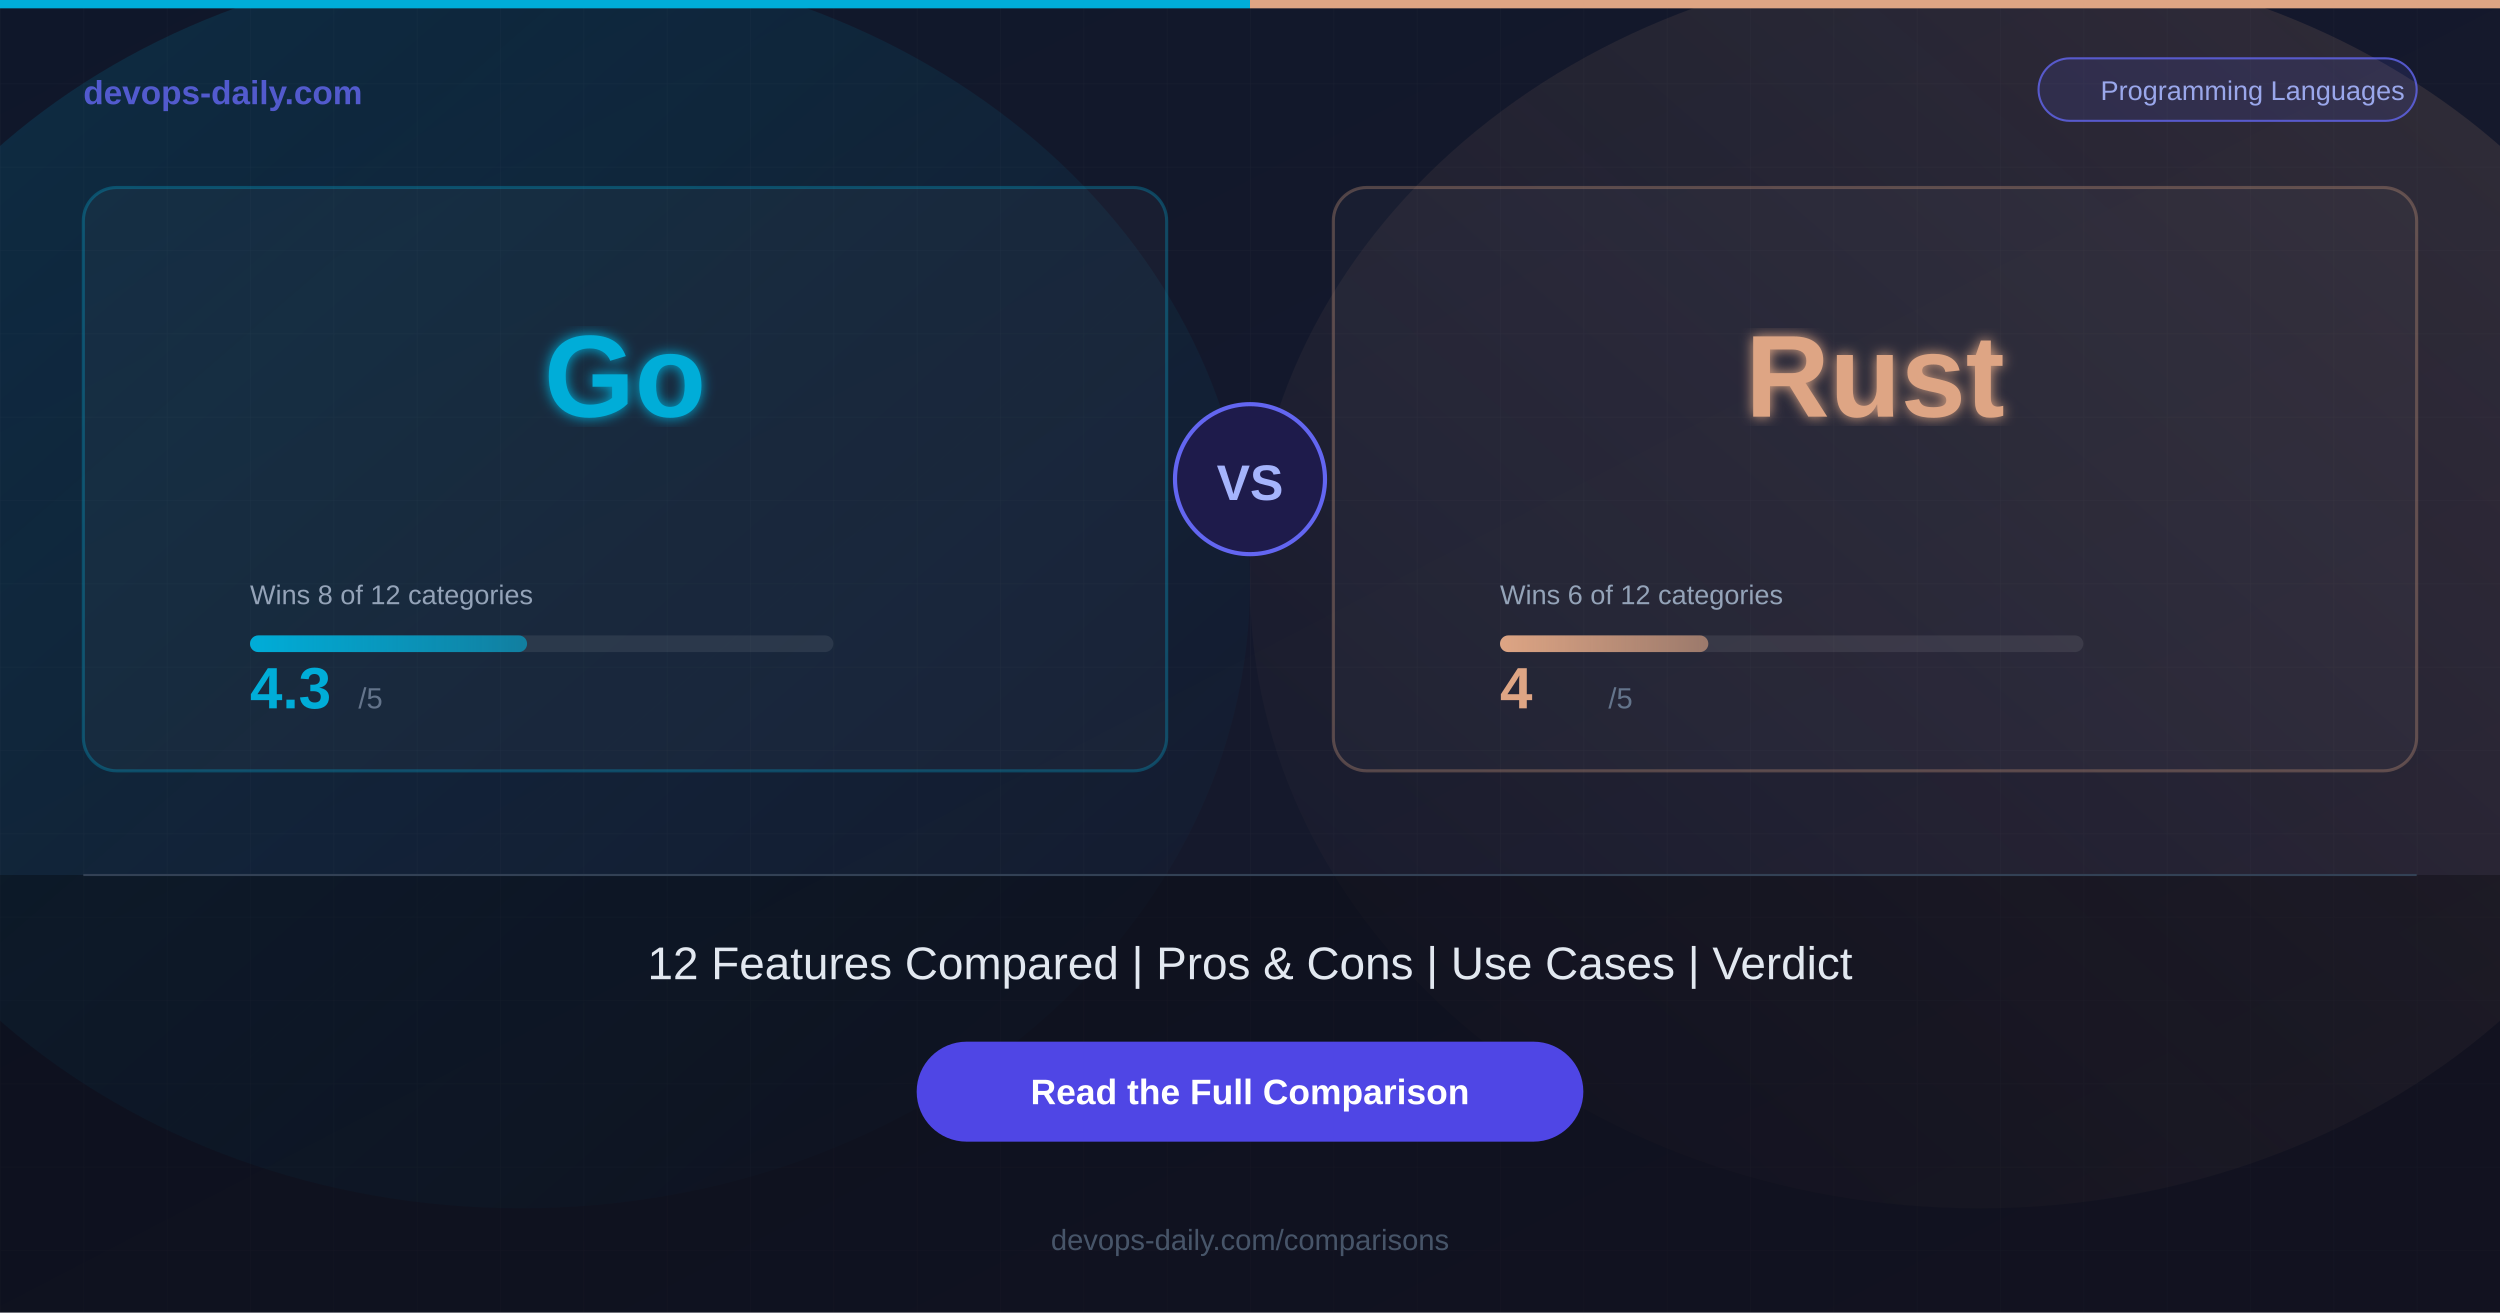
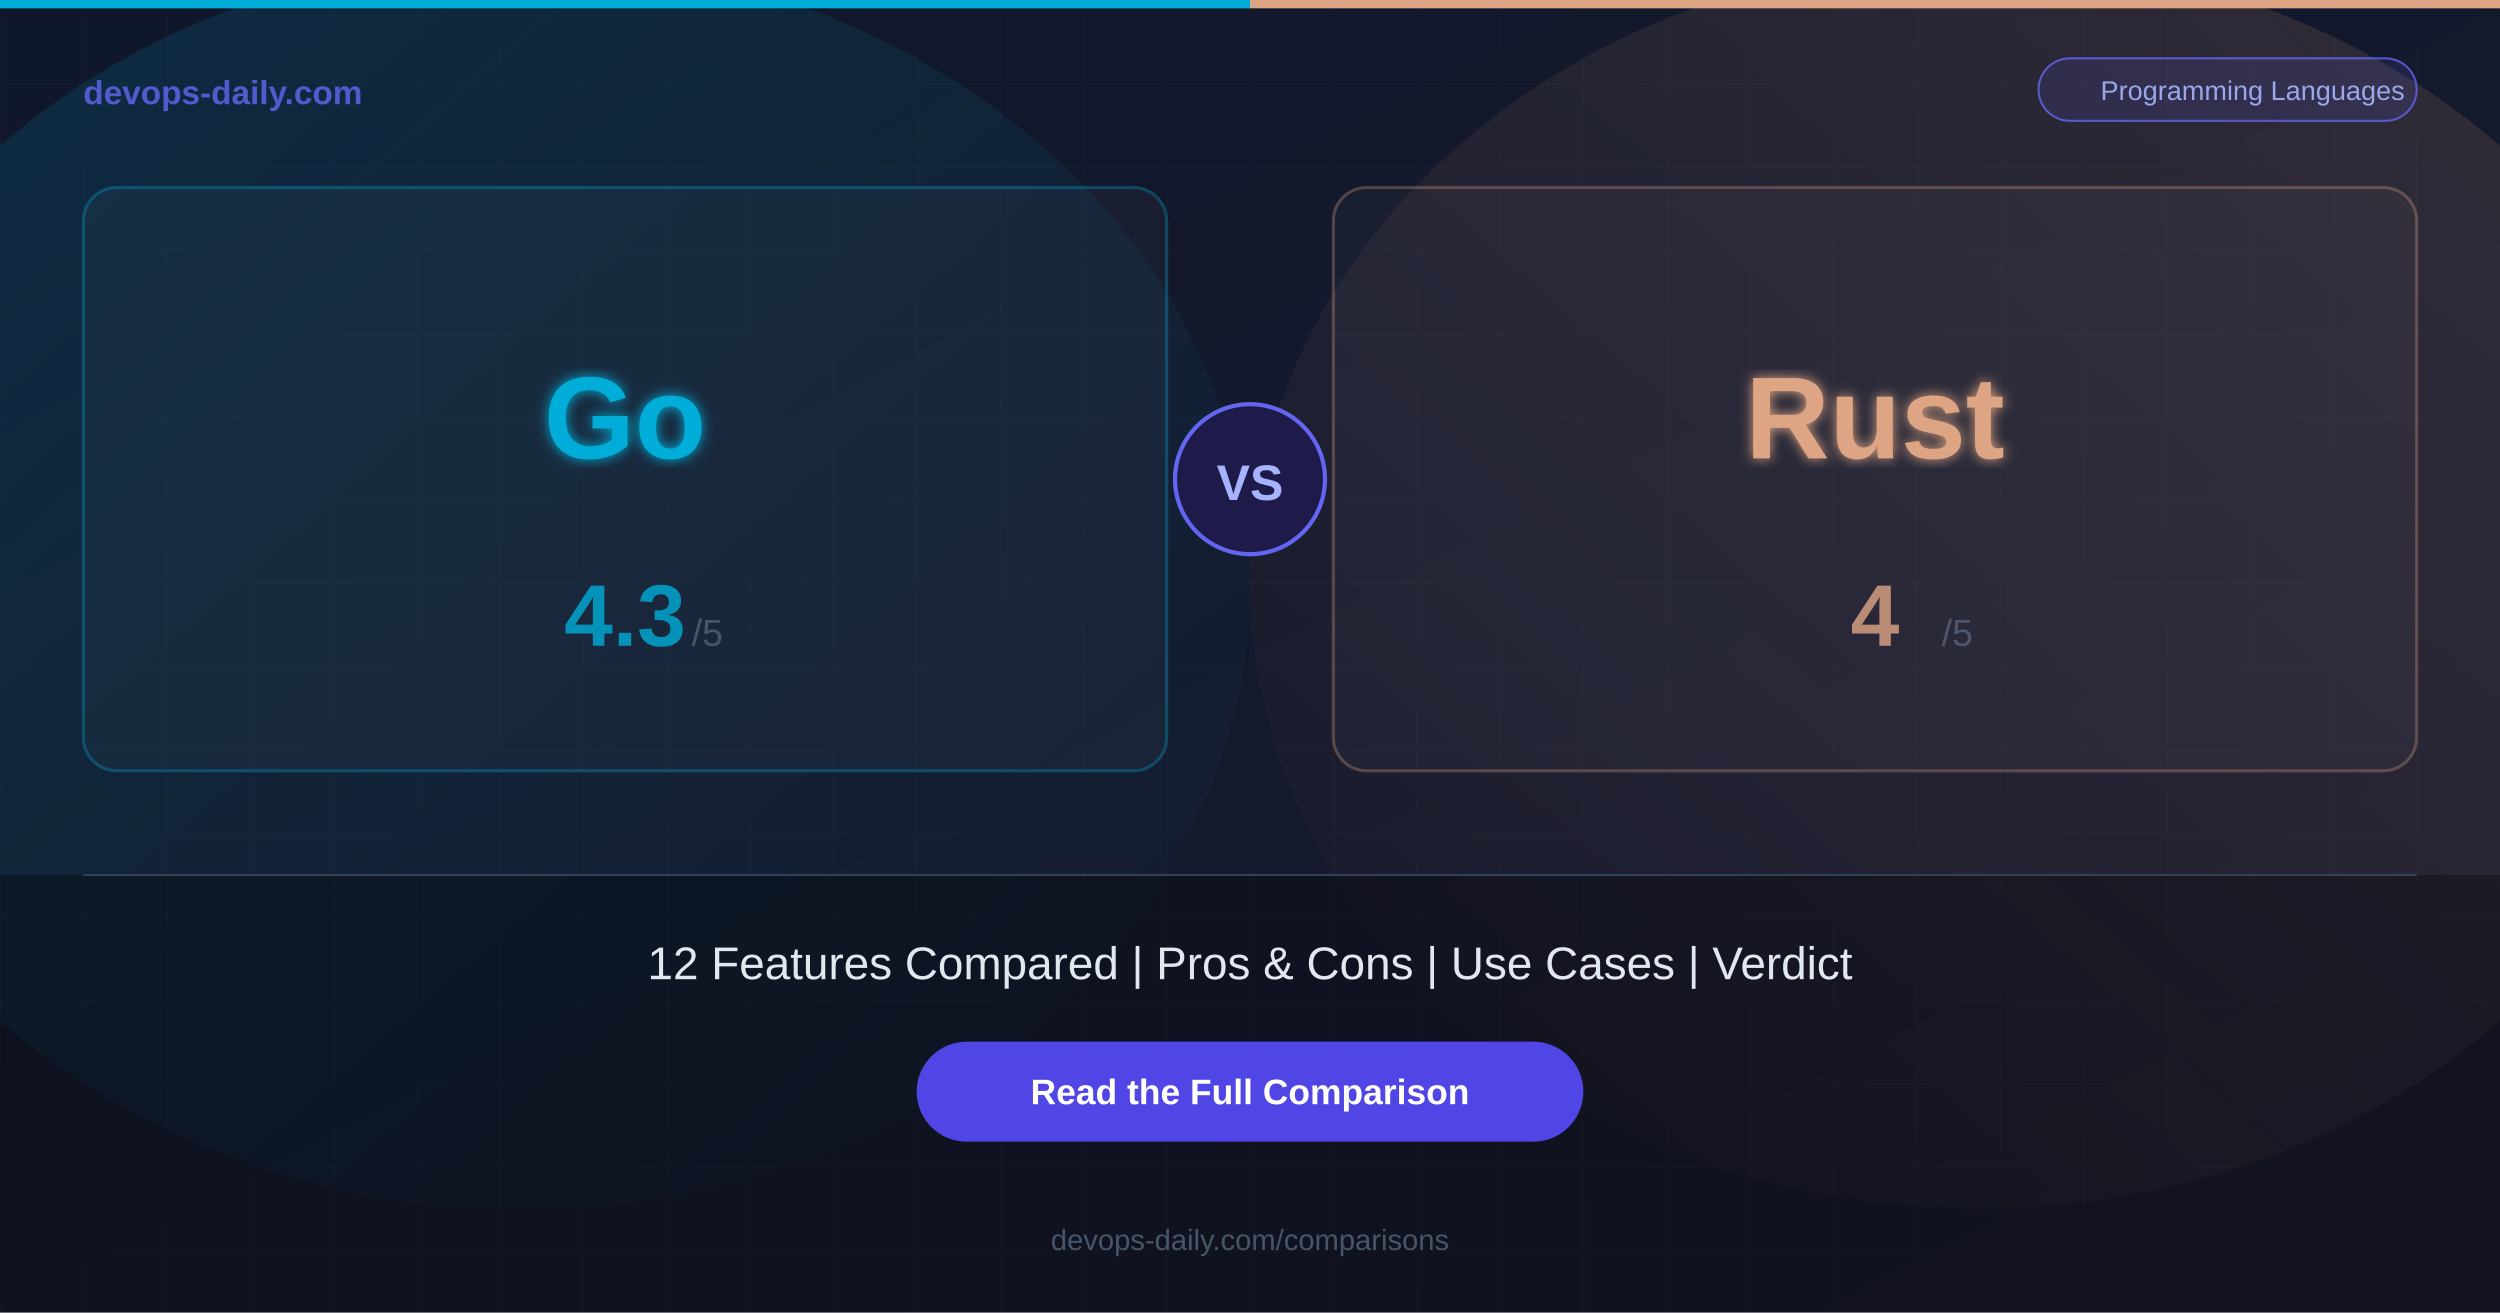
<svg xmlns="http://www.w3.org/2000/svg" width="1200" height="630">
  <defs>
    <linearGradient id="bg" x1="0%" y1="0%" x2="100%" y2="100%">
      <stop offset="0%" style="stop-color:#0f172a;stop-opacity:1" />
      <stop offset="100%" style="stop-color:#1a1a2e;stop-opacity:1" />
    </linearGradient>
    <linearGradient id="glowA" x1="0%" y1="0%" x2="100%" y2="100%">
      <stop offset="0%" style="stop-color:#00ADD8;stop-opacity:0.15" />
      <stop offset="100%" style="stop-color:#00ADD8;stop-opacity:0" />
    </linearGradient>
    <linearGradient id="glowB" x1="100%" y1="0%" x2="0%" y2="100%">
      <stop offset="0%" style="stop-color:#DEA584;stop-opacity:0.15" />
      <stop offset="100%" style="stop-color:#DEA584;stop-opacity:0" />
-     </linearGradient>
-     <linearGradient id="barA" x1="0%" y1="0%" x2="100%" y2="0%">
-       <stop offset="0%" style="stop-color:#00ADD8;stop-opacity:1" />
-       <stop offset="100%" style="stop-color:#00ADD8;stop-opacity:0.6" />
-     </linearGradient>
-     <linearGradient id="barB" x1="0%" y1="0%" x2="100%" y2="0%">
-       <stop offset="0%" style="stop-color:#DEA584;stop-opacity:1" />
-       <stop offset="100%" style="stop-color:#DEA584;stop-opacity:0.6" />
    </linearGradient>
    <filter id="glow">
      <feGaussianBlur stdDeviation="3" result="blur" />
      <feMerge>
        <feMergeNode in="blur" />
        <feMergeNode in="SourceGraphic" />
      </feMerge>
    </filter>
  </defs>
  <rect width="1200" height="630" fill="url(#bg)" />
  <ellipse cx="250" cy="280" rx="350" ry="300" fill="url(#glowA)" />
  <ellipse cx="950" cy="280" rx="350" ry="300" fill="url(#glowB)" />
  <pattern id="grid" width="40" height="40" patternUnits="userSpaceOnUse">
    <path d="M 40 0 L 0 0 0 40" fill="none" stroke="#ffffff" stroke-width="0.3" opacity="0.05" />
  </pattern>
  <rect width="1200" height="630" fill="url(#grid)" />
  <rect x="0" y="0" width="600" height="4" fill="#00ADD8" />
  <rect x="600" y="0" width="600" height="4" fill="#DEA584" />
  <text x="40" y="50" font-family="Arial, Helvetica, sans-serif" font-size="16" font-weight="bold" fill="#6366f1" opacity="0.8">devops-daily.com</text>
  <rect x="978.5" y="28" width="181.5" height="30" rx="15" fill="rgba(99,102,241,0.15)" stroke="#6366f1" stroke-width="1" opacity="0.8" />
  <text x="1081.25" y="48" font-family="Arial, Helvetica, sans-serif" font-size="13" fill="#a5b4fc" text-anchor="middle" opacity="0.9">Programming Languages</text>
  <rect x="40" y="90" width="520" height="280" rx="16" fill="rgba(255,255,255,0.03)" stroke="rgba(0,173,216,0.3)" stroke-width="1.5" />
-   <text x="300" y="200" font-family="Arial, Helvetica, sans-serif" font-size="56" font-weight="bold" fill="#00ADD8" text-anchor="middle" filter="url(#glow)">Go</text>
-   <text x="120" y="290" font-family="Arial, Helvetica, sans-serif" font-size="13" fill="#94a3b8">Wins 8 of 12 categories</text>
-   <rect x="120" y="305" width="280" height="8" rx="4" fill="rgba(255,255,255,0.08)" />
-   <rect x="120" y="305" width="133" height="8" rx="4" fill="url(#barA)" />
-   <text x="120" y="340" font-family="Arial, Helvetica, sans-serif" font-size="28" font-weight="bold" fill="#00ADD8">4.3</text>
-   <text x="172" y="340" font-family="Arial, Helvetica, sans-serif" font-size="14" fill="#64748b">/5</text>
+   <text x="300" y="220" font-family="Arial, Helvetica, sans-serif" font-size="56" font-weight="bold" fill="#00ADD8" text-anchor="middle" filter="url(#glow)">Go</text>
+   <text x="300" y="310" font-family="Arial, Helvetica, sans-serif" font-size="42" font-weight="bold" fill="#00ADD8" text-anchor="middle" opacity="0.8">4.3</text>
+   <text x="332" y="310" font-family="Arial, Helvetica, sans-serif" font-size="18" fill="#64748b" opacity="0.6">/5</text>
  <rect x="640" y="90" width="520" height="280" rx="16" fill="rgba(255,255,255,0.03)" stroke="rgba(222,165,132,0.3)" stroke-width="1.5" />
-   <text x="900" y="200" font-family="Arial, Helvetica, sans-serif" font-size="56" font-weight="bold" fill="#DEA584" text-anchor="middle" filter="url(#glow)">Rust</text>
-   <text x="720" y="290" font-family="Arial, Helvetica, sans-serif" font-size="13" fill="#94a3b8">Wins 6 of 12 categories</text>
-   <rect x="720" y="305" width="280" height="8" rx="4" fill="rgba(255,255,255,0.08)" />
-   <rect x="720" y="305" width="100" height="8" rx="4" fill="url(#barB)" />
-   <text x="720" y="340" font-family="Arial, Helvetica, sans-serif" font-size="28" font-weight="bold" fill="#DEA584">4</text>
-   <text x="772" y="340" font-family="Arial, Helvetica, sans-serif" font-size="14" fill="#64748b">/5</text>
+   <text x="900" y="220" font-family="Arial, Helvetica, sans-serif" font-size="56" font-weight="bold" fill="#DEA584" text-anchor="middle" filter="url(#glow)">Rust</text>
+   <text x="900" y="310" font-family="Arial, Helvetica, sans-serif" font-size="42" font-weight="bold" fill="#DEA584" text-anchor="middle" opacity="0.8">4</text>
+   <text x="932" y="310" font-family="Arial, Helvetica, sans-serif" font-size="18" fill="#64748b" opacity="0.6">/5</text>
  <circle cx="600" cy="230" r="36" fill="#1e1b4b" stroke="#6366f1" stroke-width="2" />
  <text x="600" y="240" font-family="Arial, Helvetica, sans-serif" font-size="24" font-weight="bold" fill="#a5b4fc" text-anchor="middle">VS</text>
  <rect x="0" y="420" width="1200" height="210" fill="rgba(0,0,0,0.3)" />
  <line x1="40" y1="420" x2="1160" y2="420" stroke="#334155" stroke-width="1" />
  <text x="600" y="470" font-family="Arial, Helvetica, sans-serif" font-size="22" fill="#e2e8f0" text-anchor="middle">12 Features Compared  |  Pros &amp; Cons  |  Use Cases  |  Verdict</text>
  <rect x="440" y="500" width="320" height="48" rx="24" fill="#4f46e5" />
  <text x="600" y="530" font-family="Arial, Helvetica, sans-serif" font-size="17" font-weight="bold" fill="#ffffff" text-anchor="middle">Read the Full Comparison</text>
  <text x="600" y="600" font-family="Arial, Helvetica, sans-serif" font-size="14" fill="#475569" text-anchor="middle">devops-daily.com/comparisons</text>
</svg>
